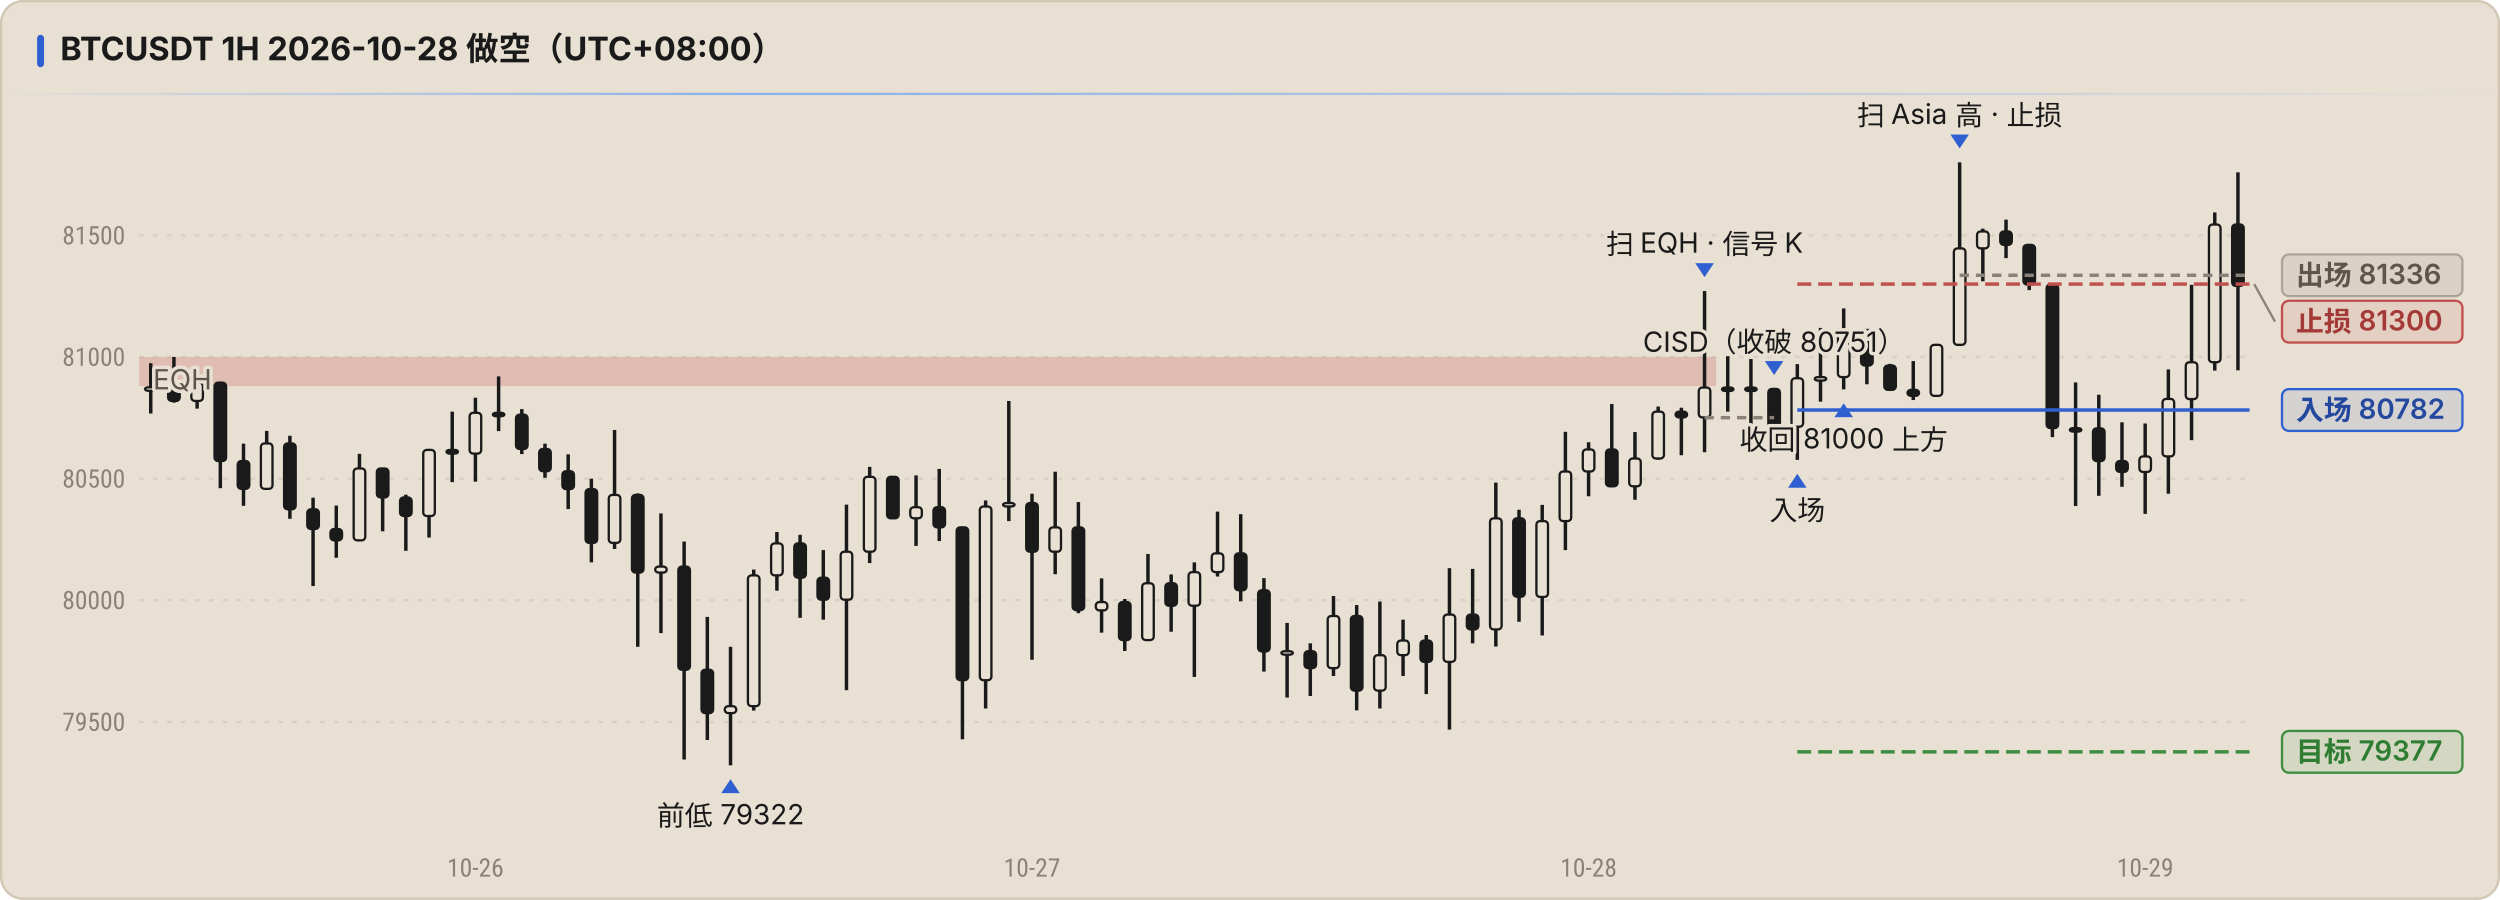
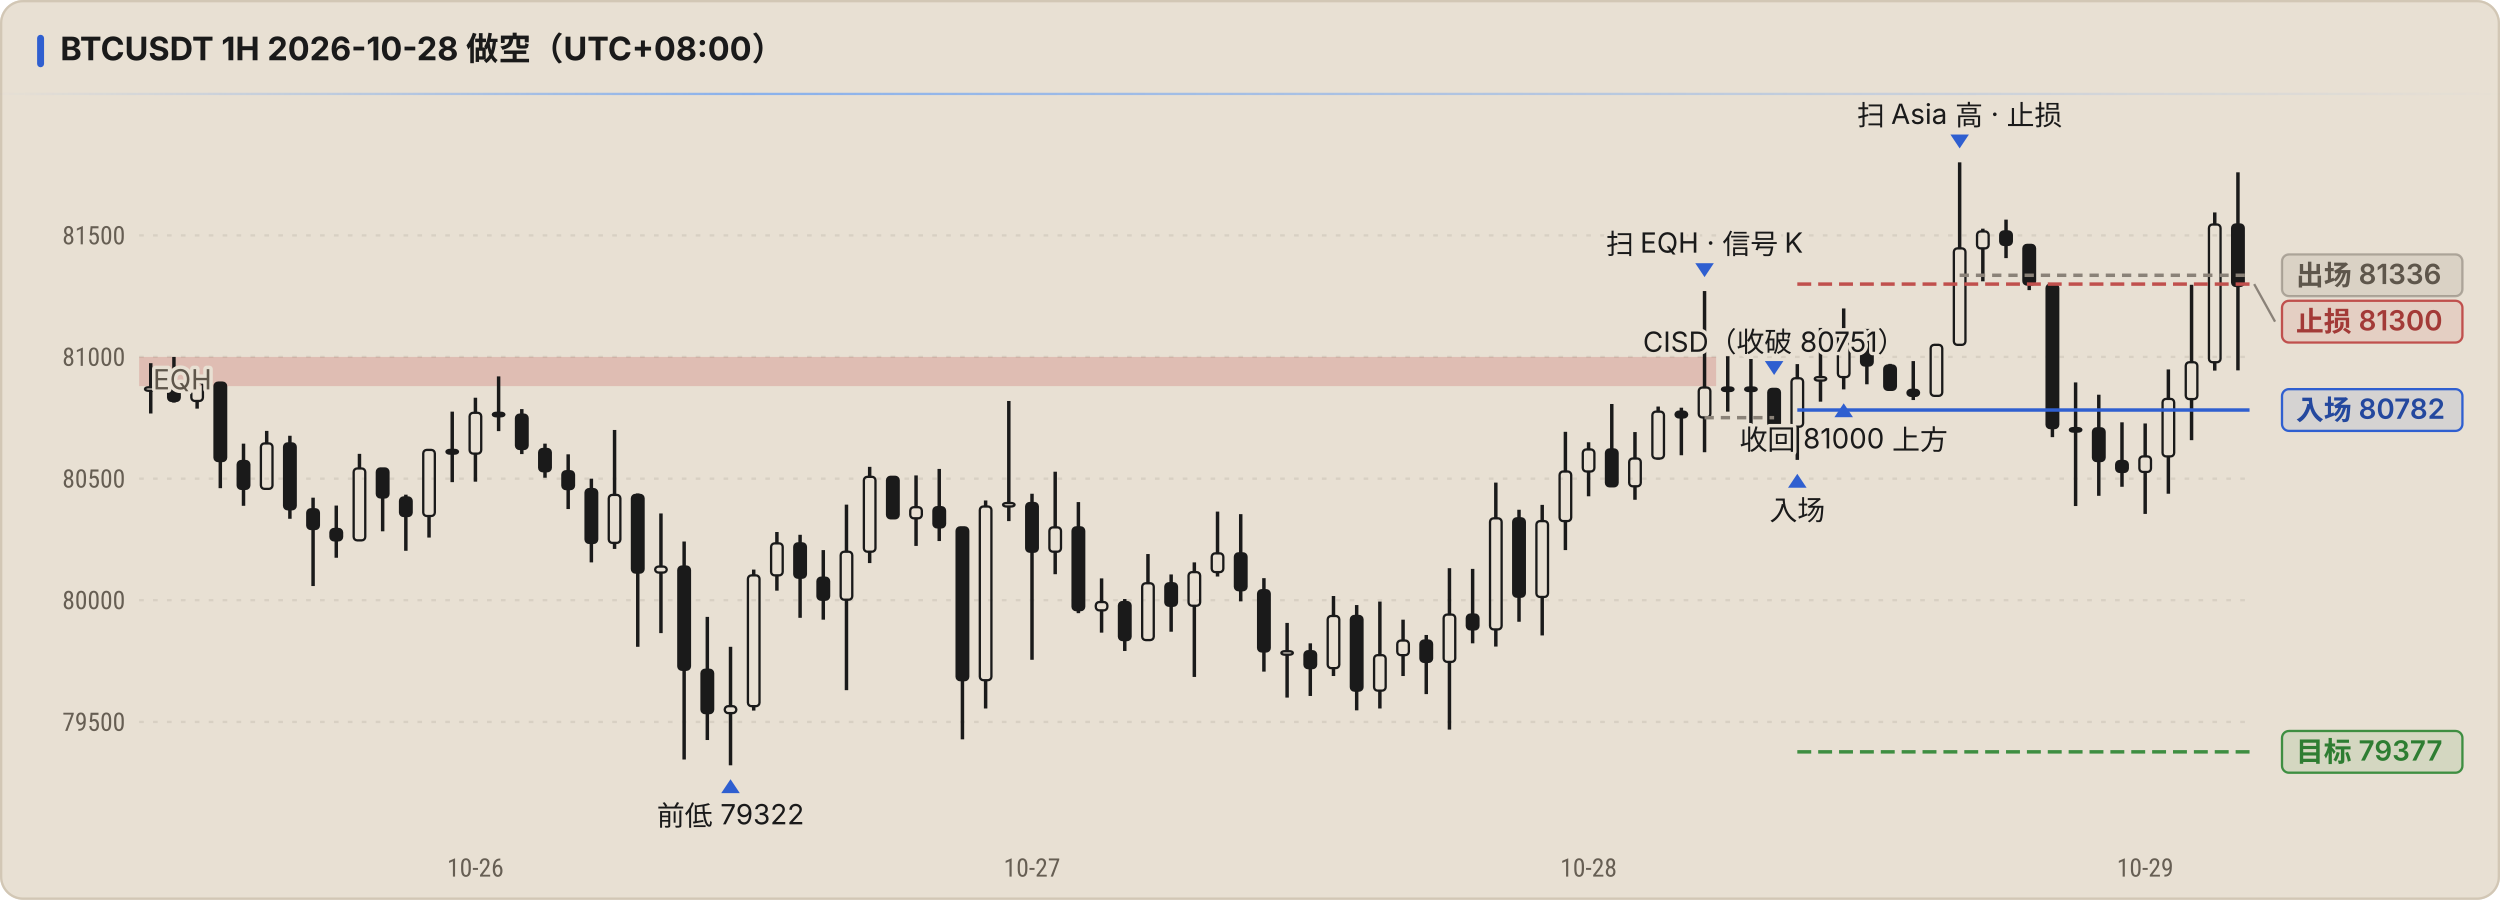
<svg xmlns="http://www.w3.org/2000/svg" width="1078" height="388" viewBox="0 0 1078 388" role="img" aria-label="BTCUSDT 1H  2026-10-28 做空（UTC+08:00）">
  <style>
  .bg { fill: url(#bg); }
  .bg-grid { stroke: none; }
  .frame { fill: none; stroke: #d2c7b5; }
  .title-mark { fill: #2f5fd0; }
  .title { fill: #1a1a1a; font-weight: 650; font-size: 14px; }
  text { font-family: -apple-system, BlinkMacSystemFont, 'PingFang SC', 'Microsoft YaHei', sans-serif; font-size: 12px; fill: #1a1a1a; paint-order: stroke; stroke: #e8e0d3; stroke-width: 3px; stroke-linejoin: round; }
  .muted { fill: #5e564b; }
  .wick { stroke-width: 1.5; }
-   .up { fill: #e8e0d3; stroke: #1a1a1a; }
+   .up { fill: none; stroke: #1a1a1a; }
  .down { fill: #1a1a1a; stroke: #1a1a1a; }
  .z-bull { fill: rgba(62, 142, 65, 0.24); stroke: none; }
  .z-bear { fill: rgba(192, 80, 77, 0.24); stroke: none; }
  .z-neutral { fill: rgba(94, 86, 75, 0.08); stroke: rgba(94, 86, 75, 0.3); stroke-dasharray: 2 3; }
-   .z-accent { fill: rgba(47, 95, 208, 0.24); stroke: none; }
+   .z-accent { fill: rgba(212, 160, 60, 0.24); stroke: none; }
  .l-neutral { stroke: #8a8278; stroke-dasharray: 4 3; }
  .l-stop { stroke: #c0504d; stroke-dasharray: 6 3; }
  .l-target { stroke: #3e8e41; stroke-dasharray: 6 3; }
  .l-entry { stroke: #2f5fd0; }
  .bracket { stroke: #8a8278; fill: none; }
  .grid { stroke: rgba(94, 86, 75, 0.12); stroke-dasharray: 2 4; }
-   .tick { font-family: 'DIN Alternate', 'Bahnschrift', 'Roboto Condensed', sans-serif; font-size: 11px; fill: #8a8278; stroke: none; }
+   .tick { font-family: 'DIN Alternate', 'Bahnschrift', 'Roboto Condensed', sans-serif; font-size: 11px; fill: #665e53; stroke: none; }
  .arrow { fill: #2f5fd0; stroke: none; }
  .tag rect { stroke-width: 1; }
  .tag text { stroke: none; font-weight: 600; }
  .t-neutral rect { fill: rgba(94, 86, 75, 0.1); stroke: rgba(94, 86, 75, 0.4); }
  .t-neutral text { fill: #5e564b; }
  .t-stop rect, .t-bear rect { fill: rgba(192, 80, 77, 0.12); stroke: #c0504d; }
  .t-stop text, .t-bear text { fill: #a33a37; }
  .t-target rect, .t-bull rect { fill: rgba(62, 142, 65, 0.12); stroke: #3e8e41; }
  .t-target text, .t-bull text { fill: #2e7d32; }
  .t-entry rect, .t-accent rect { fill: rgba(47, 95, 208, 0.1); stroke: #2f5fd0; }
  .t-entry text, .t-accent text { fill: #24489e; }
+   .t-key rect { fill: rgba(212, 160, 60, 0.14); stroke: #d4a03c; }
+   .t-key text { fill: #8a5a0e; }
  @media (prefers-color-scheme: dark) {
    .bg-grid { stroke: rgba(110, 160, 230, 0.06); }
    .frame { stroke: #1c2839; }
-     .title-mark { fill: #f0b44c; }
+     .title-mark { fill: #6c9cff; }
    .title, text { fill: #e3eaf4; }
    text { stroke: #0a111d; }
    .muted { fill: #a0b0c5; }
-     .up { fill: #0b1220; stroke: #c5d0de; }
+     .up { fill: none; stroke: #c5d0de; }
    .down { fill: #8a96a8; stroke: #8a96a8; }
    .z-bull { fill: rgba(92, 191, 96, 0.24); }
    .z-bear { fill: rgba(242, 85, 95, 0.24); }
    .z-neutral { fill: rgba(160, 176, 197, 0.08); stroke: rgba(160, 176, 197, 0.25); }
-     .z-accent { fill: rgba(240, 180, 76, 0.24); }
+     .z-accent { fill: rgba(224, 180, 90, 0.24); }
    .l-neutral, .bracket { stroke: #8293ab; }
    .l-stop { stroke: #f2555f; }
    .l-target { stroke: #5cbf60; }
-     .l-entry { stroke: #f0b44c; }
+     .l-entry { stroke: #6c9cff; }
    .grid { stroke: #182334; }
    .tick { fill: #70829b; }
-     .arrow { fill: #f0b44c; }
+     .arrow { fill: #6c9cff; }
    .t-neutral rect { fill: rgba(160, 176, 197, 0.1); stroke: rgba(160, 176, 197, 0.45); }
    .t-neutral text { fill: #c5d0de; }
    .t-stop rect, .t-bear rect { fill: rgba(242, 85, 95, 0.16); stroke: #f2555f; }
    .t-stop text, .t-bear text { fill: #ff8f98; }
    .t-target rect, .t-bull rect { fill: rgba(92, 191, 96, 0.16); stroke: #5cbf60; }
    .t-target text, .t-bull text { fill: #9fe0a2; }
-     .t-entry rect, .t-accent rect { fill: rgba(240, 180, 76, 0.16); stroke: #f0b44c; }
-     .t-entry text, .t-accent text { fill: #ffd38a; }
+     .t-entry rect, .t-accent rect { fill: rgba(108, 156, 255, 0.16); stroke: #6c9cff; }
+     .t-entry text, .t-accent text { fill: #b3ccff; }
+     .t-key rect { fill: rgba(224, 180, 90, 0.16); stroke: #e0b45a; }
+     .t-key text { fill: #ffd38a; }
  }
</style>
  <defs>
    <linearGradient id="bg" x1="0" y1="0" x2="0" y2="1">
      <stop offset="0" stop-color="#e8e0d3" />
      <stop offset="1" stop-color="#e8e0d3" />
    </linearGradient>
    <linearGradient id="edge" x1="0" y1="0" x2="1" y2="0">
      <stop offset="0" stop-color="#3d8bff" stop-opacity="0" />
      <stop offset="0.3" stop-color="#3d8bff" stop-opacity="0.55" />
      <stop offset="1" stop-color="#3d8bff" stop-opacity="0" />
    </linearGradient>
    <pattern id="paper" width="24" height="24" patternUnits="userSpaceOnUse">
      <path class="bg-grid" d="M24 0H0V24" fill="none" />
    </pattern>
    <filter id="glow" x="-50%" y="-10%" width="200%" height="120%">
      <feGaussianBlur stdDeviation="2.2" result="b" />
      <feMerge>
        <feMergeNode in="b" />
        <feMergeNode in="SourceGraphic" />
      </feMerge>
    </filter>
    <style>@media (prefers-color-scheme: dark) { #bg stop:first-child { stop-color: #0f1828; } #bg stop:last-child { stop-color: #070c16; } }</style>
  </defs>
  <rect class="bg" width="1078" height="388" rx="10" />
  <rect width="1078" height="388" rx="10" fill="url(#paper)" />
  <rect class="frame" x="0.5" y="0.5" width="1077" height="387" rx="9.5" />
  <rect fill="url(#edge)" x="0" y="40" width="1078" height="1" />
  <rect class="title-mark" x="16" y="15" width="3" height="14" rx="1.5" />
  <text class="title" x="26" y="26">BTCUSDT 1H  2026-10-28 做空（UTC+08:00）</text>
  <line class="grid" x1="60" x2="970" y1="311.3" y2="311.3" />
  <text class="tick" x="54" y="311.3" dy="0.35em" text-anchor="end">79500</text>
  <line class="grid" x1="60" x2="970" y1="258.8" y2="258.8" />
  <text class="tick" x="54" y="258.8" dy="0.35em" text-anchor="end">80000</text>
  <line class="grid" x1="60" x2="970" y1="206.4" y2="206.4" />
  <text class="tick" x="54" y="206.4" dy="0.35em" text-anchor="end">80500</text>
  <line class="grid" x1="60" x2="970" y1="153.9" y2="153.9" />
  <text class="tick" x="54" y="153.9" dy="0.35em" text-anchor="end">81000</text>
  <line class="grid" x1="60" x2="970" y1="101.5" y2="101.5" />
  <text class="tick" x="54" y="101.5" dy="0.35em" text-anchor="end">81500</text>
  <text class="tick" x="205" y="378" text-anchor="middle">10-26</text>
  <text class="tick" x="445" y="378" text-anchor="middle">10-27</text>
  <text class="tick" x="685" y="378" text-anchor="middle">10-28</text>
  <text class="tick" x="925" y="378" text-anchor="middle">10-29</text>
  <rect class="z-bear" x="60" y="153.9" width="680" height="12.6" />
  <g class="candles">
-     <line class="wick up" x1="65" x2="65" y1="156.6" y2="178.3" />
+     <line class="wick up" x1="65" x2="65" y1="156.6" y2="167" />
+     <line class="wick up" x1="65" x2="65" y1="168.5" y2="178.3" />
    <rect class="up" x="62.5" y="167" width="5" height="1.5" rx="1.5" />
-     <line class="wick down" x1="75" x2="75" y1="153.9" y2="173.6" />
+     <line class="wick down" x1="75" x2="75" y1="153.9" y2="167" />
+     <line class="wick down" x1="75" x2="75" y1="172.9" y2="173.6" />
    <rect class="down" x="72.5" y="167" width="5" height="5.9" rx="1.5" />
-     <line class="wick up" x1="85" x2="85" y1="161.3" y2="176.2" />
+     <line class="wick up" x1="85" x2="85" y1="161.3" y2="165" />
+     <line class="wick up" x1="85" x2="85" y1="172.9" y2="176.2" />
    <rect class="up" x="82.5" y="165" width="5" height="7.9" rx="1.5" />
-     <line class="wick down" x1="95" x2="95" y1="164.7" y2="210.5" />
+     <line class="wick down" x1="95" x2="95" y1="164.7" y2="165" />
+     <line class="wick down" x1="95" x2="95" y1="198.8" y2="210.5" />
    <rect class="down" x="92.5" y="165" width="5" height="33.8" rx="1.5" />
-     <line class="wick down" x1="105" x2="105" y1="191.3" y2="218.1" />
+     <line class="wick down" x1="105" x2="105" y1="191.3" y2="198.8" />
+     <line class="wick down" x1="105" x2="105" y1="210.8" y2="218.1" />
    <rect class="down" x="102.5" y="198.8" width="5" height="12" rx="1.5" />
-     <line class="wick up" x1="115" x2="115" y1="185.8" y2="210.8" />
+     <line class="wick up" x1="115" x2="115" y1="185.8" y2="191.2" />
+     <line class="wick up" x1="115" x2="115" y1="210.8" y2="210.8" />
    <rect class="up" x="112.5" y="191.2" width="5" height="19.6" rx="1.5" />
-     <line class="wick down" x1="125" x2="125" y1="187.9" y2="223.7" />
+     <line class="wick down" x1="125" x2="125" y1="187.9" y2="191.2" />
+     <line class="wick down" x1="125" x2="125" y1="219.6" y2="223.7" />
    <rect class="down" x="122.5" y="191.2" width="5" height="28.4" rx="1.5" />
-     <line class="wick down" x1="135" x2="135" y1="214.6" y2="252.7" />
+     <line class="wick down" x1="135" x2="135" y1="214.6" y2="219.6" />
+     <line class="wick down" x1="135" x2="135" y1="228.1" y2="252.7" />
    <rect class="down" x="132.5" y="219.6" width="5" height="8.5" rx="1.5" />
-     <line class="wick down" x1="145" x2="145" y1="218" y2="240.5" />
+     <line class="wick down" x1="145" x2="145" y1="218" y2="228.1" />
+     <line class="wick down" x1="145" x2="145" y1="233" y2="240.5" />
    <rect class="down" x="142.5" y="228.1" width="5" height="4.9" rx="1.5" />
-     <line class="wick up" x1="155" x2="155" y1="195.7" y2="233" />
+     <line class="wick up" x1="155" x2="155" y1="195.7" y2="202" />
+     <line class="wick up" x1="155" x2="155" y1="233" y2="233" />
    <rect class="up" x="152.5" y="202" width="5" height="31" rx="1.5" />
-     <line class="wick down" x1="165" x2="165" y1="202" y2="229.1" />
+     <line class="wick down" x1="165" x2="165" y1="202" y2="202" />
+     <line class="wick down" x1="165" x2="165" y1="214.5" y2="229.1" />
    <rect class="down" x="162.5" y="202" width="5" height="12.5" rx="1.5" />
-     <line class="wick down" x1="175" x2="175" y1="213.3" y2="237.5" />
+     <line class="wick down" x1="175" x2="175" y1="213.3" y2="214.5" />
+     <line class="wick down" x1="175" x2="175" y1="222.5" y2="237.5" />
    <rect class="down" x="172.5" y="214.5" width="5" height="8" rx="1.5" />
-     <line class="wick up" x1="185" x2="185" y1="194" y2="231.8" />
+     <line class="wick up" x1="185" x2="185" y1="194" y2="194" />
+     <line class="wick up" x1="185" x2="185" y1="222.5" y2="231.8" />
    <rect class="up" x="182.5" y="194" width="5" height="28.5" rx="1.5" />
-     <line class="wick down" x1="195" x2="195" y1="177.5" y2="207.9" />
+     <line class="wick down" x1="195" x2="195" y1="177.5" y2="194" />
+     <line class="wick down" x1="195" x2="195" y1="195.6" y2="207.9" />
    <rect class="down" x="192.5" y="194" width="5" height="1.6" rx="1.5" />
-     <line class="wick up" x1="205" x2="205" y1="171.5" y2="207.7" />
+     <line class="wick up" x1="205" x2="205" y1="171.5" y2="178" />
+     <line class="wick up" x1="205" x2="205" y1="195.6" y2="207.7" />
    <rect class="up" x="202.5" y="178" width="5" height="17.6" rx="1.5" />
-     <line class="wick down" x1="215" x2="215" y1="162.3" y2="185.9" />
+     <line class="wick down" x1="215" x2="215" y1="162.3" y2="178" />
+     <line class="wick down" x1="215" x2="215" y1="179.5" y2="185.9" />
    <rect class="down" x="212.5" y="178" width="5" height="1.5" rx="1.5" />
-     <line class="wick down" x1="225" x2="225" y1="176.4" y2="195.8" />
+     <line class="wick down" x1="225" x2="225" y1="176.4" y2="178.8" />
+     <line class="wick down" x1="225" x2="225" y1="193.6" y2="195.8" />
    <rect class="down" x="222.5" y="178.8" width="5" height="14.8" rx="1.5" />
-     <line class="wick down" x1="235" x2="235" y1="191.3" y2="206" />
+     <line class="wick down" x1="235" x2="235" y1="191.3" y2="193.6" />
+     <line class="wick down" x1="235" x2="235" y1="203.2" y2="206" />
    <rect class="down" x="232.5" y="193.6" width="5" height="9.6" rx="1.5" />
-     <line class="wick down" x1="245" x2="245" y1="195.9" y2="219.5" />
+     <line class="wick down" x1="245" x2="245" y1="195.9" y2="203.2" />
+     <line class="wick down" x1="245" x2="245" y1="210.9" y2="219.5" />
    <rect class="down" x="242.5" y="203.2" width="5" height="7.7" rx="1.5" />
-     <line class="wick down" x1="255" x2="255" y1="206.4" y2="242.5" />
+     <line class="wick down" x1="255" x2="255" y1="206.4" y2="210.9" />
+     <line class="wick down" x1="255" x2="255" y1="234.1" y2="242.5" />
    <rect class="down" x="252.5" y="210.9" width="5" height="23.2" rx="1.5" />
-     <line class="wick up" x1="265" x2="265" y1="185.4" y2="236.7" />
+     <line class="wick up" x1="265" x2="265" y1="185.4" y2="213.4" />
+     <line class="wick up" x1="265" x2="265" y1="234.1" y2="236.7" />
    <rect class="up" x="262.5" y="213.4" width="5" height="20.7" rx="1.5" />
-     <line class="wick down" x1="275" x2="275" y1="212.8" y2="278.9" />
+     <line class="wick down" x1="275" x2="275" y1="212.8" y2="213.4" />
+     <line class="wick down" x1="275" x2="275" y1="246.9" y2="278.9" />
    <rect class="down" x="272.5" y="213.4" width="5" height="33.5" rx="1.5" />
-     <line class="wick up" x1="285" x2="285" y1="221.4" y2="273" />
+     <line class="wick up" x1="285" x2="285" y1="221.4" y2="244.3" />
+     <line class="wick up" x1="285" x2="285" y1="246.9" y2="273" />
    <rect class="up" x="282.5" y="244.3" width="5" height="2.6" rx="1.5" />
-     <line class="wick down" x1="295" x2="295" y1="233.5" y2="327.5" />
+     <line class="wick down" x1="295" x2="295" y1="233.5" y2="244.3" />
+     <line class="wick down" x1="295" x2="295" y1="288.8" y2="327.5" />
    <rect class="down" x="292.5" y="244.3" width="5" height="44.5" rx="1.5" />
-     <line class="wick down" x1="305" x2="305" y1="266" y2="319.1" />
+     <line class="wick down" x1="305" x2="305" y1="266" y2="288.8" />
+     <line class="wick down" x1="305" x2="305" y1="307.5" y2="319.1" />
    <rect class="down" x="302.5" y="288.8" width="5" height="18.7" rx="1.5" />
-     <line class="wick up" x1="315" x2="315" y1="278.9" y2="330" />
+     <line class="wick up" x1="315" x2="315" y1="278.9" y2="304.5" />
+     <line class="wick up" x1="315" x2="315" y1="307.5" y2="330" />
    <rect class="up" x="312.5" y="304.5" width="5" height="3" rx="1.5" />
-     <line class="wick up" x1="325" x2="325" y1="245.6" y2="306.4" />
+     <line class="wick up" x1="325" x2="325" y1="245.6" y2="248.1" />
+     <line class="wick up" x1="325" x2="325" y1="304.5" y2="306.4" />
    <rect class="up" x="322.5" y="248.1" width="5" height="56.4" rx="1.5" />
-     <line class="wick up" x1="335" x2="335" y1="229.4" y2="254.7" />
+     <line class="wick up" x1="335" x2="335" y1="229.4" y2="234.3" />
+     <line class="wick up" x1="335" x2="335" y1="248.1" y2="254.7" />
    <rect class="up" x="332.5" y="234.3" width="5" height="13.8" rx="1.5" />
-     <line class="wick down" x1="345" x2="345" y1="230.6" y2="266.4" />
+     <line class="wick down" x1="345" x2="345" y1="230.6" y2="234.3" />
+     <line class="wick down" x1="345" x2="345" y1="249.1" y2="266.4" />
    <rect class="down" x="342.5" y="234.3" width="5" height="14.8" rx="1.5" />
-     <line class="wick down" x1="355" x2="355" y1="237.2" y2="267.2" />
+     <line class="wick down" x1="355" x2="355" y1="237.2" y2="249.1" />
+     <line class="wick down" x1="355" x2="355" y1="258.6" y2="267.2" />
    <rect class="down" x="352.5" y="249.1" width="5" height="9.5" rx="1.5" />
-     <line class="wick up" x1="365" x2="365" y1="217.6" y2="297.6" />
+     <line class="wick up" x1="365" x2="365" y1="217.6" y2="237.9" />
+     <line class="wick up" x1="365" x2="365" y1="258.6" y2="297.6" />
    <rect class="up" x="362.5" y="237.9" width="5" height="20.7" rx="1.5" />
-     <line class="wick up" x1="375" x2="375" y1="201.3" y2="242.8" />
+     <line class="wick up" x1="375" x2="375" y1="201.3" y2="205.6" />
+     <line class="wick up" x1="375" x2="375" y1="237.9" y2="242.8" />
    <rect class="up" x="372.5" y="205.6" width="5" height="32.3" rx="1.5" />
-     <line class="wick down" x1="385" x2="385" y1="205.6" y2="223.5" />
+     <line class="wick down" x1="385" x2="385" y1="205.6" y2="205.6" />
+     <line class="wick down" x1="385" x2="385" y1="223.5" y2="223.5" />
    <rect class="down" x="382.5" y="205.6" width="5" height="17.9" rx="1.5" />
-     <line class="wick up" x1="395" x2="395" y1="205" y2="235.4" />
+     <line class="wick up" x1="395" x2="395" y1="205" y2="218.7" />
+     <line class="wick up" x1="395" x2="395" y1="223.5" y2="235.4" />
    <rect class="up" x="392.5" y="218.7" width="5" height="4.8" rx="1.5" />
-     <line class="wick down" x1="405" x2="405" y1="202.2" y2="233.3" />
+     <line class="wick down" x1="405" x2="405" y1="202.2" y2="218.7" />
+     <line class="wick down" x1="405" x2="405" y1="227.4" y2="233.3" />
    <rect class="down" x="402.5" y="218.7" width="5" height="8.7" rx="1.5" />
-     <line class="wick down" x1="415" x2="415" y1="227.4" y2="318.8" />
+     <line class="wick down" x1="415" x2="415" y1="227.4" y2="227.4" />
+     <line class="wick down" x1="415" x2="415" y1="293.3" y2="318.8" />
    <rect class="down" x="412.5" y="227.4" width="5" height="65.9" rx="1.5" />
-     <line class="wick up" x1="425" x2="425" y1="215.8" y2="305.5" />
+     <line class="wick up" x1="425" x2="425" y1="215.8" y2="218.4" />
+     <line class="wick up" x1="425" x2="425" y1="293.3" y2="305.5" />
    <rect class="up" x="422.5" y="218.4" width="5" height="74.9" rx="1.5" />
-     <line class="wick up" x1="435" x2="435" y1="172.9" y2="224.7" />
+     <line class="wick up" x1="435" x2="435" y1="172.9" y2="216.9" />
+     <line class="wick up" x1="435" x2="435" y1="218.4" y2="224.7" />
    <rect class="up" x="432.5" y="216.9" width="5" height="1.5" rx="1.5" />
-     <line class="wick down" x1="445" x2="445" y1="212.9" y2="284.5" />
+     <line class="wick down" x1="445" x2="445" y1="212.9" y2="216.9" />
+     <line class="wick down" x1="445" x2="445" y1="237.9" y2="284.5" />
    <rect class="down" x="442.5" y="216.9" width="5" height="21" rx="1.5" />
-     <line class="wick up" x1="455" x2="455" y1="203.4" y2="247.6" />
+     <line class="wick up" x1="455" x2="455" y1="203.4" y2="227.4" />
+     <line class="wick up" x1="455" x2="455" y1="237.9" y2="247.6" />
    <rect class="up" x="452.5" y="227.4" width="5" height="10.5" rx="1.5" />
-     <line class="wick down" x1="465" x2="465" y1="216.5" y2="264.4" />
+     <line class="wick down" x1="465" x2="465" y1="216.5" y2="227.4" />
+     <line class="wick down" x1="465" x2="465" y1="263.1" y2="264.4" />
    <rect class="down" x="462.5" y="227.4" width="5" height="35.7" rx="1.5" />
-     <line class="wick up" x1="475" x2="475" y1="249.4" y2="272.8" />
+     <line class="wick up" x1="475" x2="475" y1="249.4" y2="259.6" />
+     <line class="wick up" x1="475" x2="475" y1="263.2" y2="272.8" />
    <rect class="up" x="472.5" y="259.6" width="5" height="3.6" rx="1.5" />
-     <line class="wick down" x1="485" x2="485" y1="258.3" y2="280.7" />
+     <line class="wick down" x1="485" x2="485" y1="258.3" y2="259.6" />
+     <line class="wick down" x1="485" x2="485" y1="276" y2="280.7" />
    <rect class="down" x="482.5" y="259.6" width="5" height="16.4" rx="1.5" />
-     <line class="wick up" x1="495" x2="495" y1="238.9" y2="276" />
+     <line class="wick up" x1="495" x2="495" y1="238.9" y2="251.5" />
+     <line class="wick up" x1="495" x2="495" y1="276" y2="276" />
    <rect class="up" x="492.5" y="251.5" width="5" height="24.5" rx="1.5" />
-     <line class="wick down" x1="505" x2="505" y1="247.7" y2="272.4" />
+     <line class="wick down" x1="505" x2="505" y1="247.7" y2="251.5" />
+     <line class="wick down" x1="505" x2="505" y1="261.2" y2="272.4" />
    <rect class="down" x="502.5" y="251.5" width="5" height="9.7" rx="1.5" />
-     <line class="wick up" x1="515" x2="515" y1="242.5" y2="291.9" />
+     <line class="wick up" x1="515" x2="515" y1="242.5" y2="246.7" />
+     <line class="wick up" x1="515" x2="515" y1="261.2" y2="291.9" />
    <rect class="up" x="512.5" y="246.7" width="5" height="14.5" rx="1.5" />
-     <line class="wick up" x1="525" x2="525" y1="220.6" y2="248.6" />
+     <line class="wick up" x1="525" x2="525" y1="220.6" y2="238.6" />
+     <line class="wick up" x1="525" x2="525" y1="246.7" y2="248.6" />
    <rect class="up" x="522.5" y="238.6" width="5" height="8.1" rx="1.5" />
-     <line class="wick down" x1="535" x2="535" y1="221.7" y2="259.3" />
+     <line class="wick down" x1="535" x2="535" y1="221.7" y2="238.6" />
+     <line class="wick down" x1="535" x2="535" y1="254.5" y2="259.3" />
    <rect class="down" x="532.5" y="238.6" width="5" height="15.9" rx="1.5" />
-     <line class="wick down" x1="545" x2="545" y1="249.3" y2="289.6" />
+     <line class="wick down" x1="545" x2="545" y1="249.3" y2="254.5" />
+     <line class="wick down" x1="545" x2="545" y1="280.9" y2="289.6" />
    <rect class="down" x="542.5" y="254.5" width="5" height="26.4" rx="1.5" />
-     <line class="wick up" x1="555" x2="555" y1="268.6" y2="300.8" />
+     <line class="wick up" x1="555" x2="555" y1="268.6" y2="280.8" />
+     <line class="wick up" x1="555" x2="555" y1="282.3" y2="300.8" />
    <rect class="up" x="552.5" y="280.8" width="5" height="1.5" rx="1.5" />
-     <line class="wick down" x1="565" x2="565" y1="277.4" y2="300.1" />
+     <line class="wick down" x1="565" x2="565" y1="277.4" y2="280.8" />
+     <line class="wick down" x1="565" x2="565" y1="288.1" y2="300.1" />
    <rect class="down" x="562.5" y="280.8" width="5" height="7.3" rx="1.5" />
-     <line class="wick up" x1="575" x2="575" y1="257" y2="291.5" />
+     <line class="wick up" x1="575" x2="575" y1="257" y2="265.6" />
+     <line class="wick up" x1="575" x2="575" y1="288.1" y2="291.5" />
    <rect class="up" x="572.5" y="265.6" width="5" height="22.5" rx="1.5" />
-     <line class="wick down" x1="585" x2="585" y1="260.9" y2="306.3" />
+     <line class="wick down" x1="585" x2="585" y1="260.9" y2="265.6" />
+     <line class="wick down" x1="585" x2="585" y1="297.8" y2="306.3" />
    <rect class="down" x="582.5" y="265.6" width="5" height="32.2" rx="1.5" />
-     <line class="wick up" x1="595" x2="595" y1="259.4" y2="305.5" />
+     <line class="wick up" x1="595" x2="595" y1="259.4" y2="282.5" />
+     <line class="wick up" x1="595" x2="595" y1="297.8" y2="305.5" />
    <rect class="up" x="592.5" y="282.5" width="5" height="15.3" rx="1.5" />
-     <line class="wick up" x1="605" x2="605" y1="267.2" y2="291.5" />
+     <line class="wick up" x1="605" x2="605" y1="267.2" y2="276.2" />
+     <line class="wick up" x1="605" x2="605" y1="282.5" y2="291.5" />
    <rect class="up" x="602.5" y="276.2" width="5" height="6.3" rx="1.5" />
-     <line class="wick down" x1="615" x2="615" y1="273.8" y2="299.3" />
+     <line class="wick down" x1="615" x2="615" y1="273.8" y2="276.2" />
+     <line class="wick down" x1="615" x2="615" y1="285.4" y2="299.3" />
    <rect class="down" x="612.5" y="276.2" width="5" height="9.2" rx="1.5" />
-     <line class="wick up" x1="625" x2="625" y1="245" y2="314.6" />
+     <line class="wick up" x1="625" x2="625" y1="245" y2="265" />
+     <line class="wick up" x1="625" x2="625" y1="285.4" y2="314.6" />
    <rect class="up" x="622.5" y="265" width="5" height="20.4" rx="1.5" />
-     <line class="wick down" x1="635" x2="635" y1="245.3" y2="277.4" />
+     <line class="wick down" x1="635" x2="635" y1="245.3" y2="265" />
+     <line class="wick down" x1="635" x2="635" y1="271.4" y2="277.4" />
    <rect class="down" x="632.5" y="265" width="5" height="6.4" rx="1.5" />
-     <line class="wick up" x1="645" x2="645" y1="208.1" y2="278.8" />
+     <line class="wick up" x1="645" x2="645" y1="208.1" y2="223.5" />
+     <line class="wick up" x1="645" x2="645" y1="271.4" y2="278.8" />
    <rect class="up" x="642.5" y="223.5" width="5" height="47.9" rx="1.5" />
-     <line class="wick down" x1="655" x2="655" y1="219.8" y2="268.1" />
+     <line class="wick down" x1="655" x2="655" y1="219.8" y2="223.5" />
+     <line class="wick down" x1="655" x2="655" y1="257.3" y2="268.1" />
    <rect class="down" x="652.5" y="223.5" width="5" height="33.8" rx="1.5" />
-     <line class="wick up" x1="665" x2="665" y1="217.7" y2="274" />
+     <line class="wick up" x1="665" x2="665" y1="217.7" y2="224.7" />
+     <line class="wick up" x1="665" x2="665" y1="257.4" y2="274" />
    <rect class="up" x="662.5" y="224.7" width="5" height="32.7" rx="1.5" />
-     <line class="wick up" x1="675" x2="675" y1="186.2" y2="237.2" />
+     <line class="wick up" x1="675" x2="675" y1="186.2" y2="203.3" />
+     <line class="wick up" x1="675" x2="675" y1="224.7" y2="237.2" />
    <rect class="up" x="672.5" y="203.3" width="5" height="21.4" rx="1.5" />
-     <line class="wick up" x1="685" x2="685" y1="190.7" y2="214" />
+     <line class="wick up" x1="685" x2="685" y1="190.7" y2="193.8" />
+     <line class="wick up" x1="685" x2="685" y1="203.3" y2="214" />
    <rect class="up" x="682.5" y="193.8" width="5" height="9.5" rx="1.5" />
-     <line class="wick down" x1="695" x2="695" y1="174.2" y2="209.7" />
+     <line class="wick down" x1="695" x2="695" y1="174.2" y2="193.8" />
+     <line class="wick down" x1="695" x2="695" y1="209.7" y2="209.7" />
    <rect class="down" x="692.5" y="193.8" width="5" height="15.9" rx="1.5" />
-     <line class="wick up" x1="705" x2="705" y1="186.3" y2="215.5" />
+     <line class="wick up" x1="705" x2="705" y1="186.3" y2="197.7" />
+     <line class="wick up" x1="705" x2="705" y1="209.7" y2="215.5" />
    <rect class="up" x="702.5" y="197.7" width="5" height="12" rx="1.5" />
-     <line class="wick up" x1="715" x2="715" y1="175.3" y2="198.2" />
+     <line class="wick up" x1="715" x2="715" y1="175.3" y2="177.5" />
+     <line class="wick up" x1="715" x2="715" y1="197.7" y2="198.2" />
    <rect class="up" x="712.5" y="177.5" width="5" height="20.2" rx="1.5" />
-     <line class="wick down" x1="725" x2="725" y1="175.8" y2="196.3" />
+     <line class="wick down" x1="725" x2="725" y1="175.8" y2="177.5" />
+     <line class="wick down" x1="725" x2="725" y1="180" y2="196.3" />
    <rect class="down" x="722.5" y="177.5" width="5" height="2.5" rx="1.5" />
-     <line class="wick up" x1="735" x2="735" y1="125.5" y2="195" />
+     <line class="wick up" x1="735" x2="735" y1="125.5" y2="167.1" />
+     <line class="wick up" x1="735" x2="735" y1="180" y2="195" />
    <rect class="up" x="732.5" y="167.1" width="5" height="12.9" rx="1.5" />
-     <line class="wick down" x1="745" x2="745" y1="153.6" y2="177.5" />
+     <line class="wick down" x1="745" x2="745" y1="153.6" y2="167.1" />
+     <line class="wick down" x1="745" x2="745" y1="168.6" y2="177.5" />
    <rect class="down" x="742.5" y="167.1" width="5" height="1.5" rx="1.5" />
-     <line class="wick down" x1="755" x2="755" y1="154.8" y2="184.7" />
+     <line class="wick down" x1="755" x2="755" y1="154.8" y2="167.1" />
+     <line class="wick down" x1="755" x2="755" y1="168.6" y2="184.7" />
    <rect class="down" x="752.5" y="167.1" width="5" height="1.5" rx="1.5" />
-     <line class="wick down" x1="765" x2="765" y1="167.7" y2="189.6" />
+     <line class="wick down" x1="765" x2="765" y1="167.7" y2="167.7" />
+     <line class="wick down" x1="765" x2="765" y1="184" y2="189.6" />
    <rect class="down" x="762.5" y="167.7" width="5" height="16.3" rx="1.5" />
-     <line class="wick up" x1="775" x2="775" y1="157" y2="198.3" />
+     <line class="wick up" x1="775" x2="775" y1="157" y2="163.1" />
+     <line class="wick up" x1="775" x2="775" y1="184" y2="198.3" />
    <rect class="up" x="772.5" y="163.1" width="5" height="20.9" rx="1.5" />
-     <line class="wick up" x1="785" x2="785" y1="141.4" y2="173.2" />
+     <line class="wick up" x1="785" x2="785" y1="141.4" y2="162.6" />
+     <line class="wick up" x1="785" x2="785" y1="164.1" y2="173.2" />
    <rect class="up" x="782.5" y="162.6" width="5" height="1.5" rx="1.5" />
-     <line class="wick up" x1="795" x2="795" y1="133" y2="167.9" />
+     <line class="wick up" x1="795" x2="795" y1="133" y2="142.3" />
+     <line class="wick up" x1="795" x2="795" y1="162.6" y2="167.9" />
    <rect class="up" x="792.5" y="142.3" width="5" height="20.3" rx="1.5" />
-     <line class="wick down" x1="805" x2="805" y1="141.9" y2="165.7" />
+     <line class="wick down" x1="805" x2="805" y1="141.9" y2="142.3" />
+     <line class="wick down" x1="805" x2="805" y1="157.6" y2="165.7" />
    <rect class="down" x="802.5" y="142.3" width="5" height="15.3" rx="1.5" />
-     <line class="wick down" x1="815" x2="815" y1="156.9" y2="168.4" />
+     <line class="wick down" x1="815" x2="815" y1="156.9" y2="157.6" />
+     <line class="wick down" x1="815" x2="815" y1="168.1" y2="168.4" />
    <rect class="down" x="812.5" y="157.6" width="5" height="10.5" rx="1.5" />
-     <line class="wick down" x1="825" x2="825" y1="155.7" y2="172.5" />
+     <line class="wick down" x1="825" x2="825" y1="155.7" y2="168.1" />
+     <line class="wick down" x1="825" x2="825" y1="170.7" y2="172.5" />
    <rect class="down" x="822.5" y="168.1" width="5" height="2.6" rx="1.5" />
-     <line class="wick up" x1="835" x2="835" y1="148.7" y2="171.1" />
+     <line class="wick up" x1="835" x2="835" y1="148.7" y2="148.7" />
+     <line class="wick up" x1="835" x2="835" y1="170.7" y2="171.1" />
    <rect class="up" x="832.5" y="148.7" width="5" height="22" rx="1.5" />
-     <line class="wick up" x1="845" x2="845" y1="70" y2="148.7" />
+     <line class="wick up" x1="845" x2="845" y1="70" y2="107.1" />
+     <line class="wick up" x1="845" x2="845" y1="148.7" y2="148.7" />
    <rect class="up" x="842.5" y="107.1" width="5" height="41.6" rx="1.5" />
-     <line class="wick up" x1="855" x2="855" y1="98.6" y2="121.3" />
+     <line class="wick up" x1="855" x2="855" y1="98.6" y2="99.8" />
+     <line class="wick up" x1="855" x2="855" y1="107.1" y2="121.3" />
    <rect class="up" x="852.5" y="99.8" width="5" height="7.3" rx="1.5" />
-     <line class="wick down" x1="865" x2="865" y1="94.7" y2="111.3" />
+     <line class="wick down" x1="865" x2="865" y1="94.7" y2="99.8" />
+     <line class="wick down" x1="865" x2="865" y1="105.6" y2="111.3" />
    <rect class="down" x="862.5" y="99.8" width="5" height="5.8" rx="1.5" />
-     <line class="wick down" x1="875" x2="875" y1="105.6" y2="125.1" />
+     <line class="wick down" x1="875" x2="875" y1="105.6" y2="105.6" />
+     <line class="wick down" x1="875" x2="875" y1="122.7" y2="125.1" />
    <rect class="down" x="872.5" y="105.6" width="5" height="17.1" rx="1.5" />
-     <line class="wick down" x1="885" x2="885" y1="122.1" y2="188.5" />
+     <line class="wick down" x1="885" x2="885" y1="122.1" y2="122.7" />
+     <line class="wick down" x1="885" x2="885" y1="184.6" y2="188.5" />
    <rect class="down" x="882.5" y="122.7" width="5" height="61.9" rx="1.5" />
-     <line class="wick down" x1="895" x2="895" y1="164.9" y2="218.2" />
+     <line class="wick down" x1="895" x2="895" y1="164.9" y2="184.6" />
+     <line class="wick down" x1="895" x2="895" y1="186.1" y2="218.2" />
    <rect class="down" x="892.5" y="184.6" width="5" height="1.5" rx="1.5" />
-     <line class="wick down" x1="905" x2="905" y1="170.2" y2="213.8" />
+     <line class="wick down" x1="905" x2="905" y1="170.2" y2="184.7" />
+     <line class="wick down" x1="905" x2="905" y1="198.8" y2="213.8" />
    <rect class="down" x="902.5" y="184.7" width="5" height="14.1" rx="1.5" />
-     <line class="wick down" x1="915" x2="915" y1="182.1" y2="209.9" />
+     <line class="wick down" x1="915" x2="915" y1="182.1" y2="198.8" />
+     <line class="wick down" x1="915" x2="915" y1="203.5" y2="209.9" />
    <rect class="down" x="912.5" y="198.8" width="5" height="4.7" rx="1.5" />
-     <line class="wick up" x1="925" x2="925" y1="182.6" y2="221.6" />
+     <line class="wick up" x1="925" x2="925" y1="182.6" y2="196.8" />
+     <line class="wick up" x1="925" x2="925" y1="203.5" y2="221.6" />
    <rect class="up" x="922.5" y="196.8" width="5" height="6.7" rx="1.5" />
-     <line class="wick up" x1="935" x2="935" y1="159.3" y2="212.9" />
+     <line class="wick up" x1="935" x2="935" y1="159.3" y2="172" />
+     <line class="wick up" x1="935" x2="935" y1="196.8" y2="212.9" />
    <rect class="up" x="932.5" y="172" width="5" height="24.8" rx="1.5" />
-     <line class="wick up" x1="945" x2="945" y1="122.8" y2="189.8" />
+     <line class="wick up" x1="945" x2="945" y1="122.8" y2="156.2" />
+     <line class="wick up" x1="945" x2="945" y1="172.1" y2="189.8" />
    <rect class="up" x="942.5" y="156.2" width="5" height="15.9" rx="1.5" />
-     <line class="wick up" x1="955" x2="955" y1="91.6" y2="159.8" />
+     <line class="wick up" x1="955" x2="955" y1="91.6" y2="96.8" />
+     <line class="wick up" x1="955" x2="955" y1="156.2" y2="159.8" />
    <rect class="up" x="952.5" y="96.8" width="5" height="59.4" rx="1.5" />
-     <line class="wick down" x1="965" x2="965" y1="74.3" y2="159.7" />
+     <line class="wick down" x1="965" x2="965" y1="74.3" y2="96.8" />
+     <line class="wick down" x1="965" x2="965" y1="123.3" y2="159.7" />
    <rect class="down" x="962.5" y="96.8" width="5" height="26.5" rx="1.5" />
  </g>
  <line class="l-target" x1="775" x2="970" y1="324.2" y2="324.2" stroke-width="1.5" />
  <line class="l-stop" x1="775" x2="970" y1="122.5" y2="122.5" stroke-width="1.5" />
  <line class="l-entry" x1="775" x2="970" y1="176.8" y2="176.8" stroke-width="1.5" />
  <line class="l-neutral" x1="845" x2="970" y1="118.7" y2="118.7" stroke-width="1.5" />
  <line class="l-neutral" x1="735" x2="765" y1="180.1" y2="180.1" stroke-width="1.5" />
  <text class="muted" x="66" y="167.9">EQH</text>
  <g class="tag t-target">
    <rect x="984" y="315.2" width="77.8" height="18" rx="3" />
    <text x="990" y="324.2" dy="0.35em">目标 79377</text>
  </g>
  <path class="bracket" d="M972,122.5 L981,138.7" />
  <g class="tag t-stop">
    <rect x="984" y="129.7" width="77.8" height="18" rx="3" />
    <text x="990" y="138.7" dy="0.35em">止损 81300</text>
  </g>
  <g class="tag t-entry">
    <rect x="984" y="167.8" width="77.8" height="18" rx="3" />
    <text x="990" y="176.8" dy="0.35em">入场 80782</text>
  </g>
  <g class="tag t-neutral">
    <rect x="984" y="109.7" width="77.8" height="18" rx="3" />
    <text x="990" y="118.7" dy="0.35em">出场 81336</text>
  </g>
  <path class="arrow" d="M775,204.3 l-4,6 h8 z" />
  <text x="775" y="224.3" text-anchor="middle">入场</text>
  <path class="arrow" d="M315,336 l-4,6 h8 z" />
  <text x="315" y="356" text-anchor="middle">前低 79322</text>
  <path class="arrow" d="M735,119.5 l-4,-6 h8 z" />
  <text x="735" y="109.5" text-anchor="middle">扫 EQH · 信号 K</text>
  <path class="arrow" d="M765,161.7 l-4,-6 h8 z" />
  <text x="765" y="151.7" text-anchor="middle">CISD（收破 80751）</text>
  <path class="arrow" d="M795,173.9 l-4,6 h8 z" />
  <text x="795" y="193.9" text-anchor="middle">收回 81000 上方</text>
  <path class="arrow" d="M845,64 l-4,-6 h8 z" />
  <text x="845" y="54" text-anchor="middle">扫 Asia 高 · 止损</text>
</svg>
